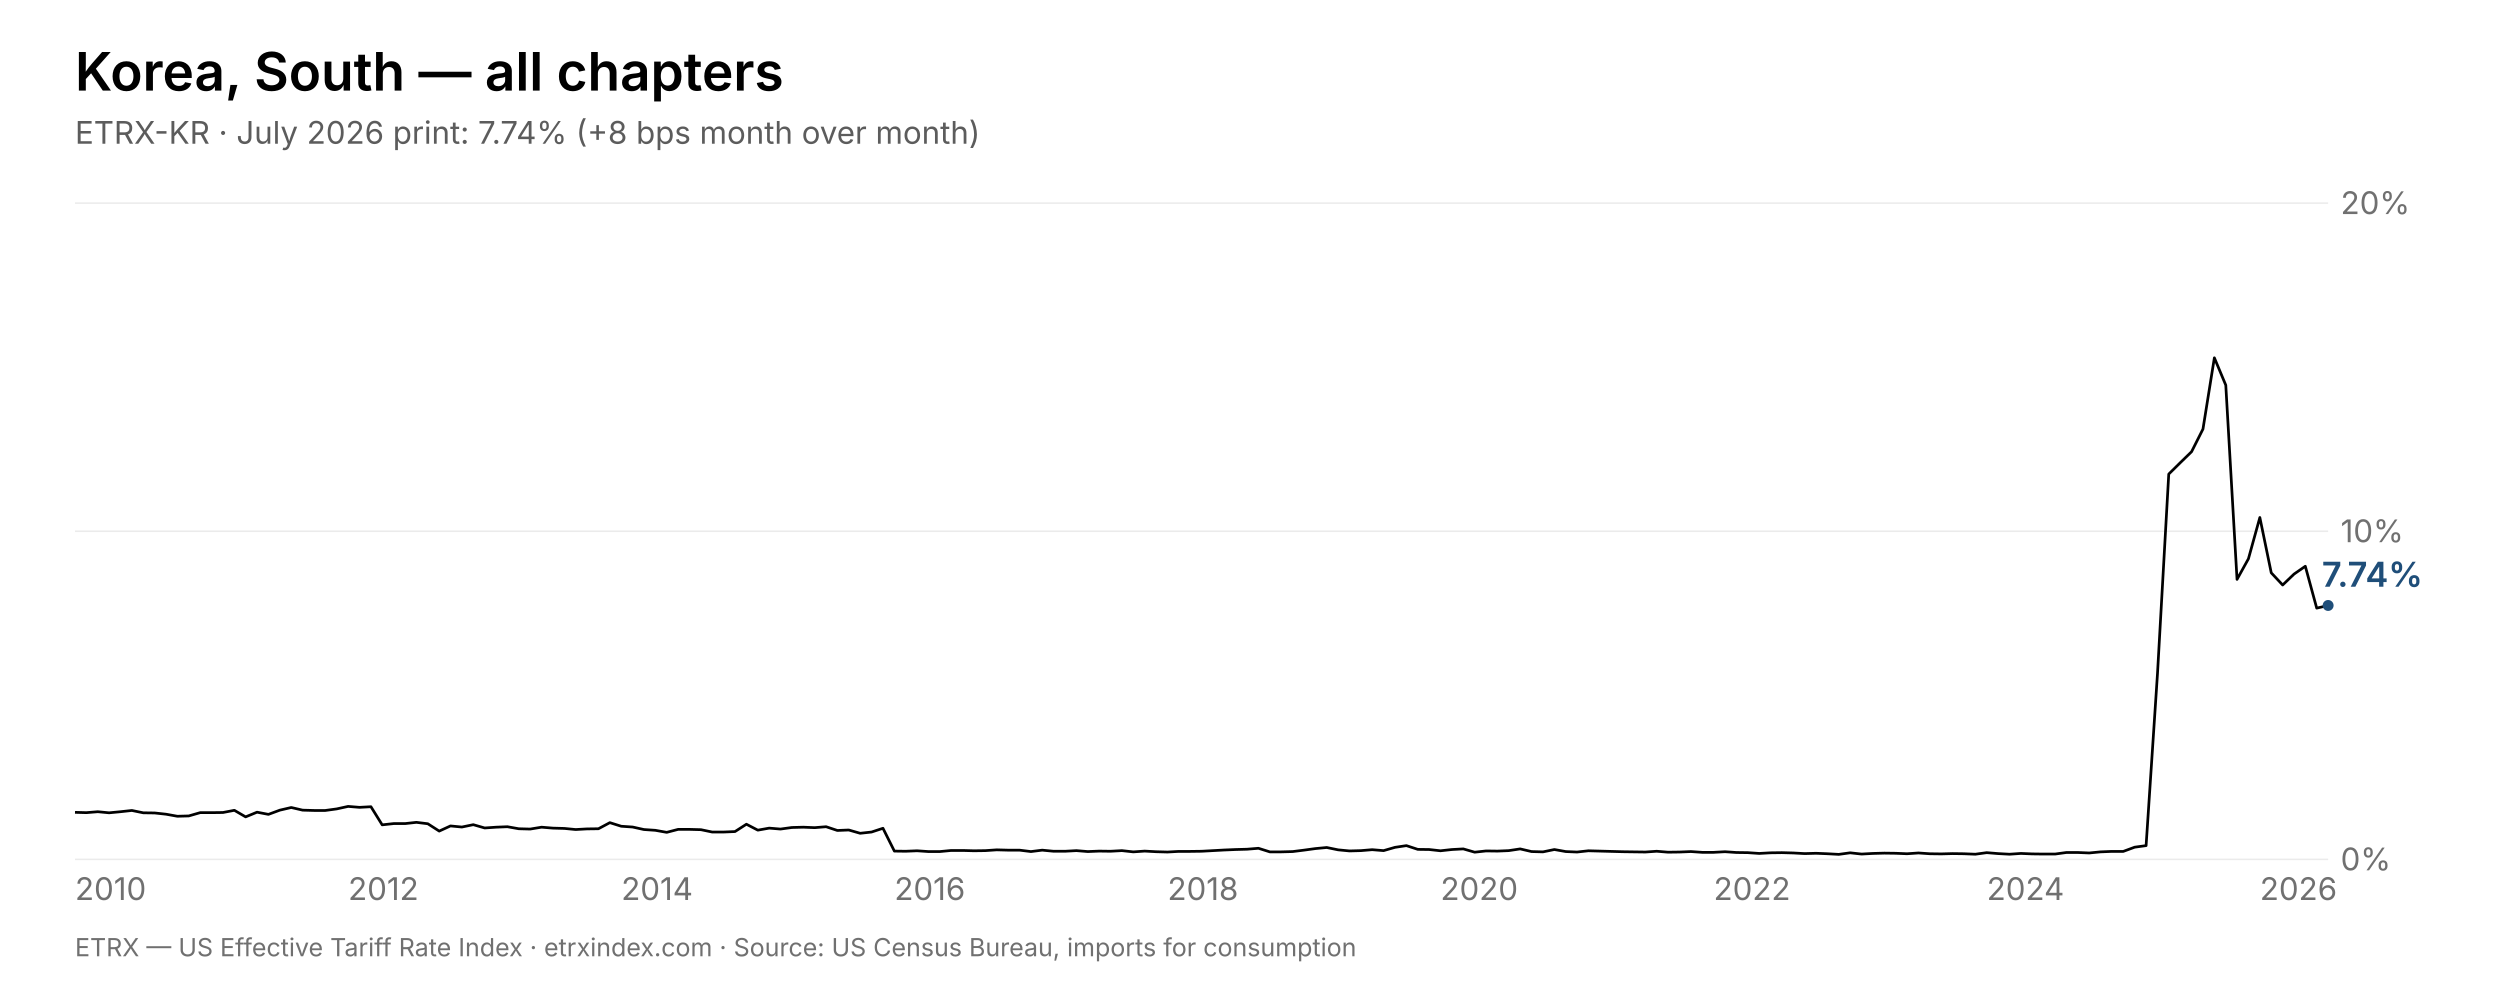
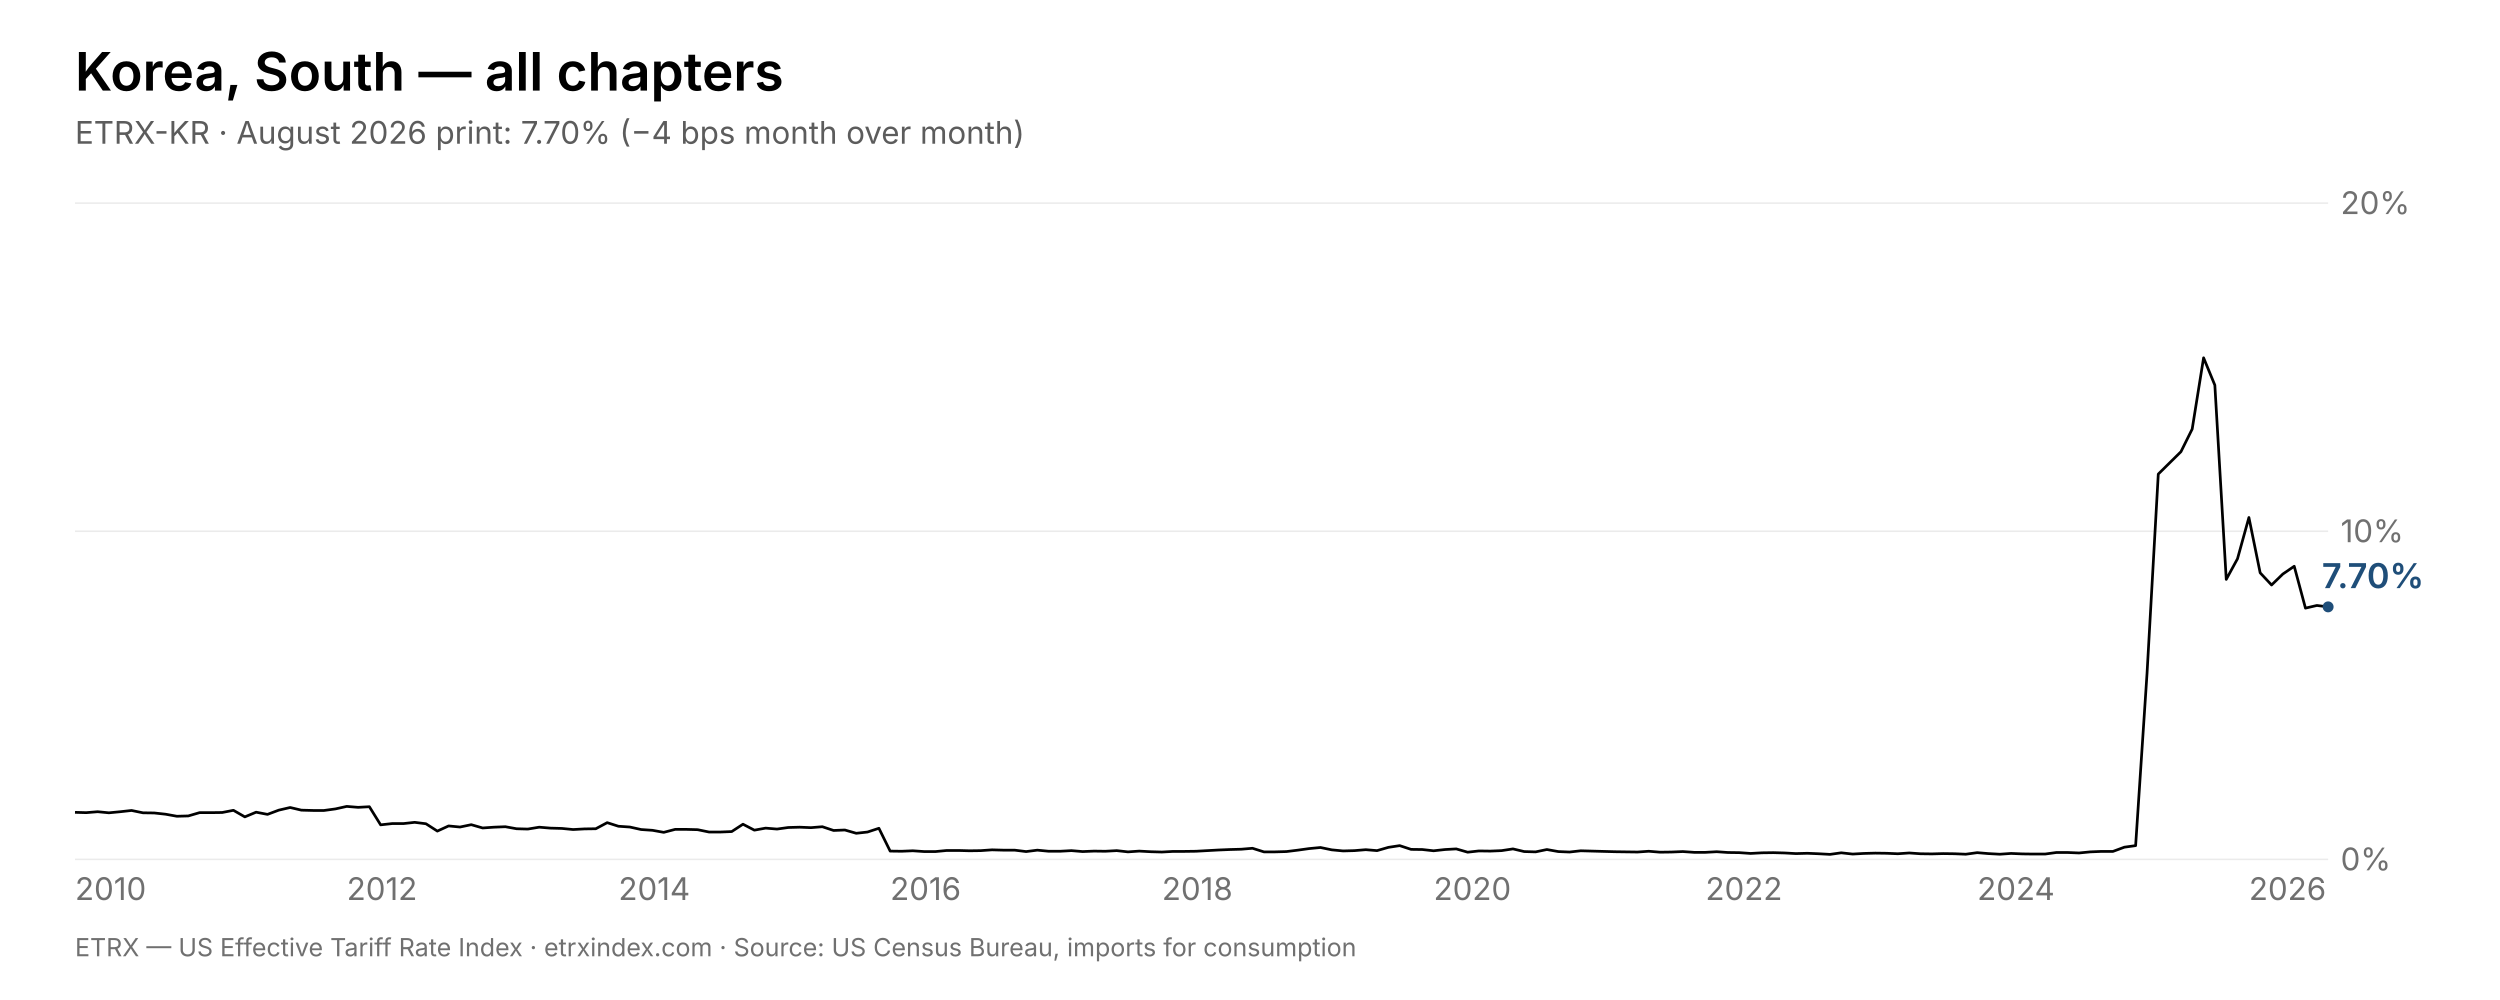
<svg xmlns="http://www.w3.org/2000/svg" viewBox="0 0 1600 640" width="1600" height="640" font-family="Inter, Helvetica, Arial, sans-serif">
  <rect width="1600" height="640" fill="#fff" />
  <text x="48" y="58" font-size="34" font-weight="600" fill="#000000">Korea, South — all chapters</text>
-   <text x="48" y="92" font-size="20" fill="rgba(0,0,0,0.64)">ETRX-KR · July 2026 print: 7.74% (+8 bps month over month)</text>
+   <text x="48" y="92" font-size="20" fill="rgba(0,0,0,0.64)">ETRX-KR · August 2026 print: 7.70% (−4 bps month over month)</text>
  <line x1="48" y1="550.0" x2="1490" y2="550.0" stroke="rgba(0,0,0,0.08)" stroke-width="1" />
  <text x="1498" y="557.0" font-size="20" fill="rgba(0,0,0,0.56)">0%</text>
  <line x1="48" y1="340.0" x2="1490" y2="340.0" stroke="rgba(0,0,0,0.08)" stroke-width="1" />
  <text x="1498" y="347.0" font-size="20" fill="rgba(0,0,0,0.56)">10%</text>
  <line x1="48" y1="130.0" x2="1490" y2="130.0" stroke="rgba(0,0,0,0.08)" stroke-width="1" />
  <text x="1498" y="137.0" font-size="20" fill="rgba(0,0,0,0.56)">20%</text>
  <text x="48.0" y="576" font-size="20" fill="rgba(0,0,0,0.56)">2010</text>
-   <text x="222.8" y="576" font-size="20" fill="rgba(0,0,0,0.56)">2012</text>
-   <text x="397.6" y="576" font-size="20" fill="rgba(0,0,0,0.56)">2014</text>
-   <text x="572.4" y="576" font-size="20" fill="rgba(0,0,0,0.56)">2016</text>
-   <text x="747.2" y="576" font-size="20" fill="rgba(0,0,0,0.56)">2018</text>
-   <text x="921.9" y="576" font-size="20" fill="rgba(0,0,0,0.56)">2020</text>
-   <text x="1096.7" y="576" font-size="20" fill="rgba(0,0,0,0.56)">2022</text>
-   <text x="1271.5" y="576" font-size="20" fill="rgba(0,0,0,0.56)">2024</text>
-   <text x="1446.3" y="576" font-size="20" fill="rgba(0,0,0,0.56)">2026</text>
-   <polyline points="48.0,519.9 55.3,520.1 62.6,519.5 69.8,520.2 77.1,519.5 84.4,518.7 91.7,520.2 99.0,520.3 106.3,521.1 113.5,522.4 120.8,522.2 128.1,520.1 135.4,520.1 142.7,520.0 150.0,518.6 157.2,522.8 164.5,519.8 171.8,521.2 179.1,518.5 186.4,516.8 193.7,518.5 200.9,518.7 208.2,518.7 215.5,517.7 222.8,516.1 230.1,516.7 237.4,516.3 244.6,527.9 251.9,527.1 259.2,527.1 266.5,526.3 273.8,527.2 281.1,531.9 288.3,528.6 295.6,529.3 302.9,527.8 310.2,529.9 317.5,529.4 324.7,529.1 332.0,530.4 339.3,530.6 346.6,529.4 353.9,530.0 361.2,530.2 368.4,530.9 375.7,530.5 383.0,530.4 390.3,526.5 397.6,528.8 404.9,529.3 412.1,530.9 419.4,531.4 426.7,532.7 434.0,530.8 441.3,530.8 448.6,531.0 455.8,532.5 463.1,532.5 470.4,532.2 477.7,527.5 485.0,531.3 492.3,530.0 499.5,530.6 506.8,529.6 514.1,529.4 521.4,529.7 528.7,529.1 535.9,531.5 543.2,531.2 550.5,533.3 557.8,532.5 565.1,530.1 572.4,544.7 579.6,544.8 586.9,544.5 594.2,545.0 601.5,545.0 608.8,544.3 616.1,544.3 623.3,544.5 630.6,544.4 637.9,543.9 645.2,544.1 652.5,544.1 659.8,545.0 667.0,544.1 674.3,544.8 681.6,544.8 688.9,544.4 696.2,545.0 703.5,544.7 710.7,544.8 718.0,544.4 725.3,545.2 732.6,544.7 739.9,545.1 747.2,545.3 754.4,544.9 761.7,544.9 769.0,544.8 776.3,544.4 783.6,544.0 790.8,543.7 798.1,543.5 805.4,542.9 812.7,545.2 820.0,545.2 827.3,545.0 834.5,544.1 841.8,543.1 849.1,542.4 856.4,543.9 863.7,544.6 871.0,544.4 878.2,543.8 885.5,544.4 892.8,542.3 900.1,541.2 907.4,543.6 914.7,543.7 921.9,544.5 929.2,543.7 936.5,543.3 943.8,545.4 951.1,544.6 958.4,544.7 965.6,544.4 972.9,543.3 980.2,545.0 987.5,545.2 994.8,543.7 1002.1,545.0 1009.3,545.3 1016.6,544.5 1023.9,544.7 1031.2,544.9 1038.5,545.1 1045.7,545.2 1053.0,545.3 1060.3,544.8 1067.6,545.4 1074.9,545.3 1082.2,545.0 1089.4,545.5 1096.7,545.5 1104.0,545.1 1111.3,545.6 1118.6,545.7 1125.9,546.2 1133.1,545.8 1140.4,545.7 1147.7,545.9 1155.0,546.3 1162.3,546.1 1169.6,546.4 1176.8,546.8 1184.1,545.8 1191.4,546.6 1198.7,546.2 1206.0,546.0 1213.3,546.1 1220.5,546.4 1227.8,545.9 1235.1,546.4 1242.4,546.5 1249.7,546.3 1256.9,546.4 1264.2,546.7 1271.5,545.7 1278.8,546.3 1286.1,546.7 1293.4,546.2 1300.6,546.5 1307.9,546.6 1315.2,546.6 1322.5,545.6 1329.8,545.6 1337.1,545.9 1344.3,545.2 1351.6,544.9 1358.9,544.9 1366.2,542.2 1373.5,541.2 1380.8,431.0 1388.0,303.4 1395.3,296.2 1402.6,289.1 1409.9,274.6 1417.2,229.0 1424.5,246.5 1431.7,370.8 1439.0,357.6 1446.3,331.2 1453.6,366.6 1460.9,374.4 1468.2,367.4 1475.4,362.4 1482.7,389.2 1490.0,387.5" fill="none" stroke="#000000" stroke-width="1.75" stroke-linejoin="round" />
-   <circle cx="1490.0" cy="387.5" r="3.5" fill="#1f4e79" />
-   <text x="1486.0" y="375.5" font-size="22" font-weight="600" fill="#1f4e79">7.74%</text>
+   <text x="221.9" y="576" font-size="20" fill="rgba(0,0,0,0.56)">2012</text>
+   <text x="395.8" y="576" font-size="20" fill="rgba(0,0,0,0.56)">2014</text>
+   <text x="569.7" y="576" font-size="20" fill="rgba(0,0,0,0.56)">2016</text>
+   <text x="743.6" y="576" font-size="20" fill="rgba(0,0,0,0.56)">2018</text>
+   <text x="917.5" y="576" font-size="20" fill="rgba(0,0,0,0.56)">2020</text>
+   <text x="1091.5" y="576" font-size="20" fill="rgba(0,0,0,0.56)">2022</text>
+   <text x="1265.4" y="576" font-size="20" fill="rgba(0,0,0,0.56)">2024</text>
+   <text x="1439.3" y="576" font-size="20" fill="rgba(0,0,0,0.56)">2026</text>
+   <polyline points="48.0,519.9 55.2,520.1 62.5,519.5 69.7,520.2 77.0,519.5 84.2,518.7 91.5,520.2 98.7,520.3 106.0,521.1 113.2,522.4 120.5,522.2 127.7,520.1 135.0,520.1 142.2,520.0 149.4,518.6 156.7,522.8 163.9,519.8 171.2,521.2 178.4,518.5 185.7,516.8 192.9,518.5 200.2,518.7 207.4,518.7 214.7,517.7 221.9,516.1 229.2,516.7 236.4,516.3 243.6,527.9 250.9,527.1 258.1,527.1 265.4,526.3 272.6,527.2 279.9,531.9 287.1,528.6 294.4,529.3 301.6,527.8 308.9,529.9 316.1,529.4 323.4,529.1 330.6,530.4 337.8,530.6 345.1,529.4 352.3,530.0 359.6,530.2 366.8,530.9 374.1,530.5 381.3,530.4 388.6,526.5 395.8,528.8 403.1,529.3 410.3,530.9 417.6,531.4 424.8,532.7 432.1,530.8 439.3,530.8 446.5,531.0 453.8,532.5 461.0,532.5 468.3,532.2 475.5,527.5 482.8,531.3 490.0,530.0 497.3,530.6 504.5,529.6 511.8,529.4 519.0,529.7 526.3,529.1 533.5,531.5 540.7,531.2 548.0,533.3 555.2,532.5 562.5,530.1 569.7,544.7 577.0,544.8 584.2,544.5 591.5,545.0 598.7,545.0 606.0,544.3 613.2,544.3 620.5,544.5 627.7,544.4 634.9,543.9 642.2,544.1 649.4,544.1 656.7,545.0 663.9,544.1 671.2,544.8 678.4,544.8 685.7,544.4 692.9,545.0 700.2,544.7 707.4,544.8 714.7,544.4 721.9,545.2 729.1,544.7 736.4,545.1 743.6,545.3 750.9,544.9 758.1,544.9 765.4,544.8 772.6,544.4 779.9,544.0 787.1,543.7 794.4,543.5 801.6,542.9 808.9,545.2 816.1,545.2 823.3,545.0 830.6,544.1 837.8,543.1 845.1,542.4 852.3,543.9 859.6,544.6 866.8,544.4 874.1,543.8 881.3,544.4 888.6,542.3 895.8,541.2 903.1,543.6 910.3,543.7 917.5,544.5 924.8,543.7 932.0,543.3 939.3,545.4 946.5,544.6 953.8,544.7 961.0,544.4 968.3,543.3 975.5,545.0 982.8,545.2 990.0,543.7 997.3,545.0 1004.5,545.3 1011.7,544.5 1019.0,544.7 1026.2,544.9 1033.5,545.1 1040.7,545.2 1048.0,545.3 1055.2,544.8 1062.5,545.4 1069.7,545.3 1077.0,545.0 1084.2,545.5 1091.5,545.5 1098.7,545.1 1105.9,545.6 1113.2,545.7 1120.4,546.2 1127.7,545.8 1134.9,545.7 1142.2,545.9 1149.4,546.3 1156.7,546.1 1163.9,546.4 1171.2,546.8 1178.4,545.8 1185.7,546.6 1192.9,546.2 1200.2,546.0 1207.4,546.1 1214.6,546.4 1221.9,545.9 1229.1,546.4 1236.4,546.5 1243.6,546.3 1250.9,546.4 1258.1,546.7 1265.4,545.7 1272.6,546.3 1279.9,546.7 1287.1,546.2 1294.4,546.5 1301.6,546.6 1308.8,546.6 1316.1,545.6 1323.3,545.6 1330.6,545.9 1337.8,545.2 1345.1,544.9 1352.3,544.9 1359.6,542.2 1366.8,541.2 1374.1,431.0 1381.3,303.4 1388.6,296.2 1395.8,289.1 1403.0,274.6 1410.3,229.0 1417.5,246.5 1424.8,370.8 1432.0,357.6 1439.3,331.2 1446.5,366.6 1453.8,374.4 1461.0,367.4 1468.3,362.4 1475.5,389.2 1482.8,387.5 1490.0,388.4" fill="none" stroke="#000000" stroke-width="1.75" stroke-linejoin="round" />
+   <circle cx="1490.0" cy="388.4" r="3.5" fill="#1f4e79" />
+   <text x="1486.0" y="376.4" font-size="22" font-weight="600" fill="#1f4e79">7.70%</text>
  <text x="48" y="612" font-size="16" fill="rgba(0,0,0,0.56)">ETRX — US Effective Tariff Rate Index · etrxindex.com · Source: US Census Bureau, imports for consumption</text>
</svg>
